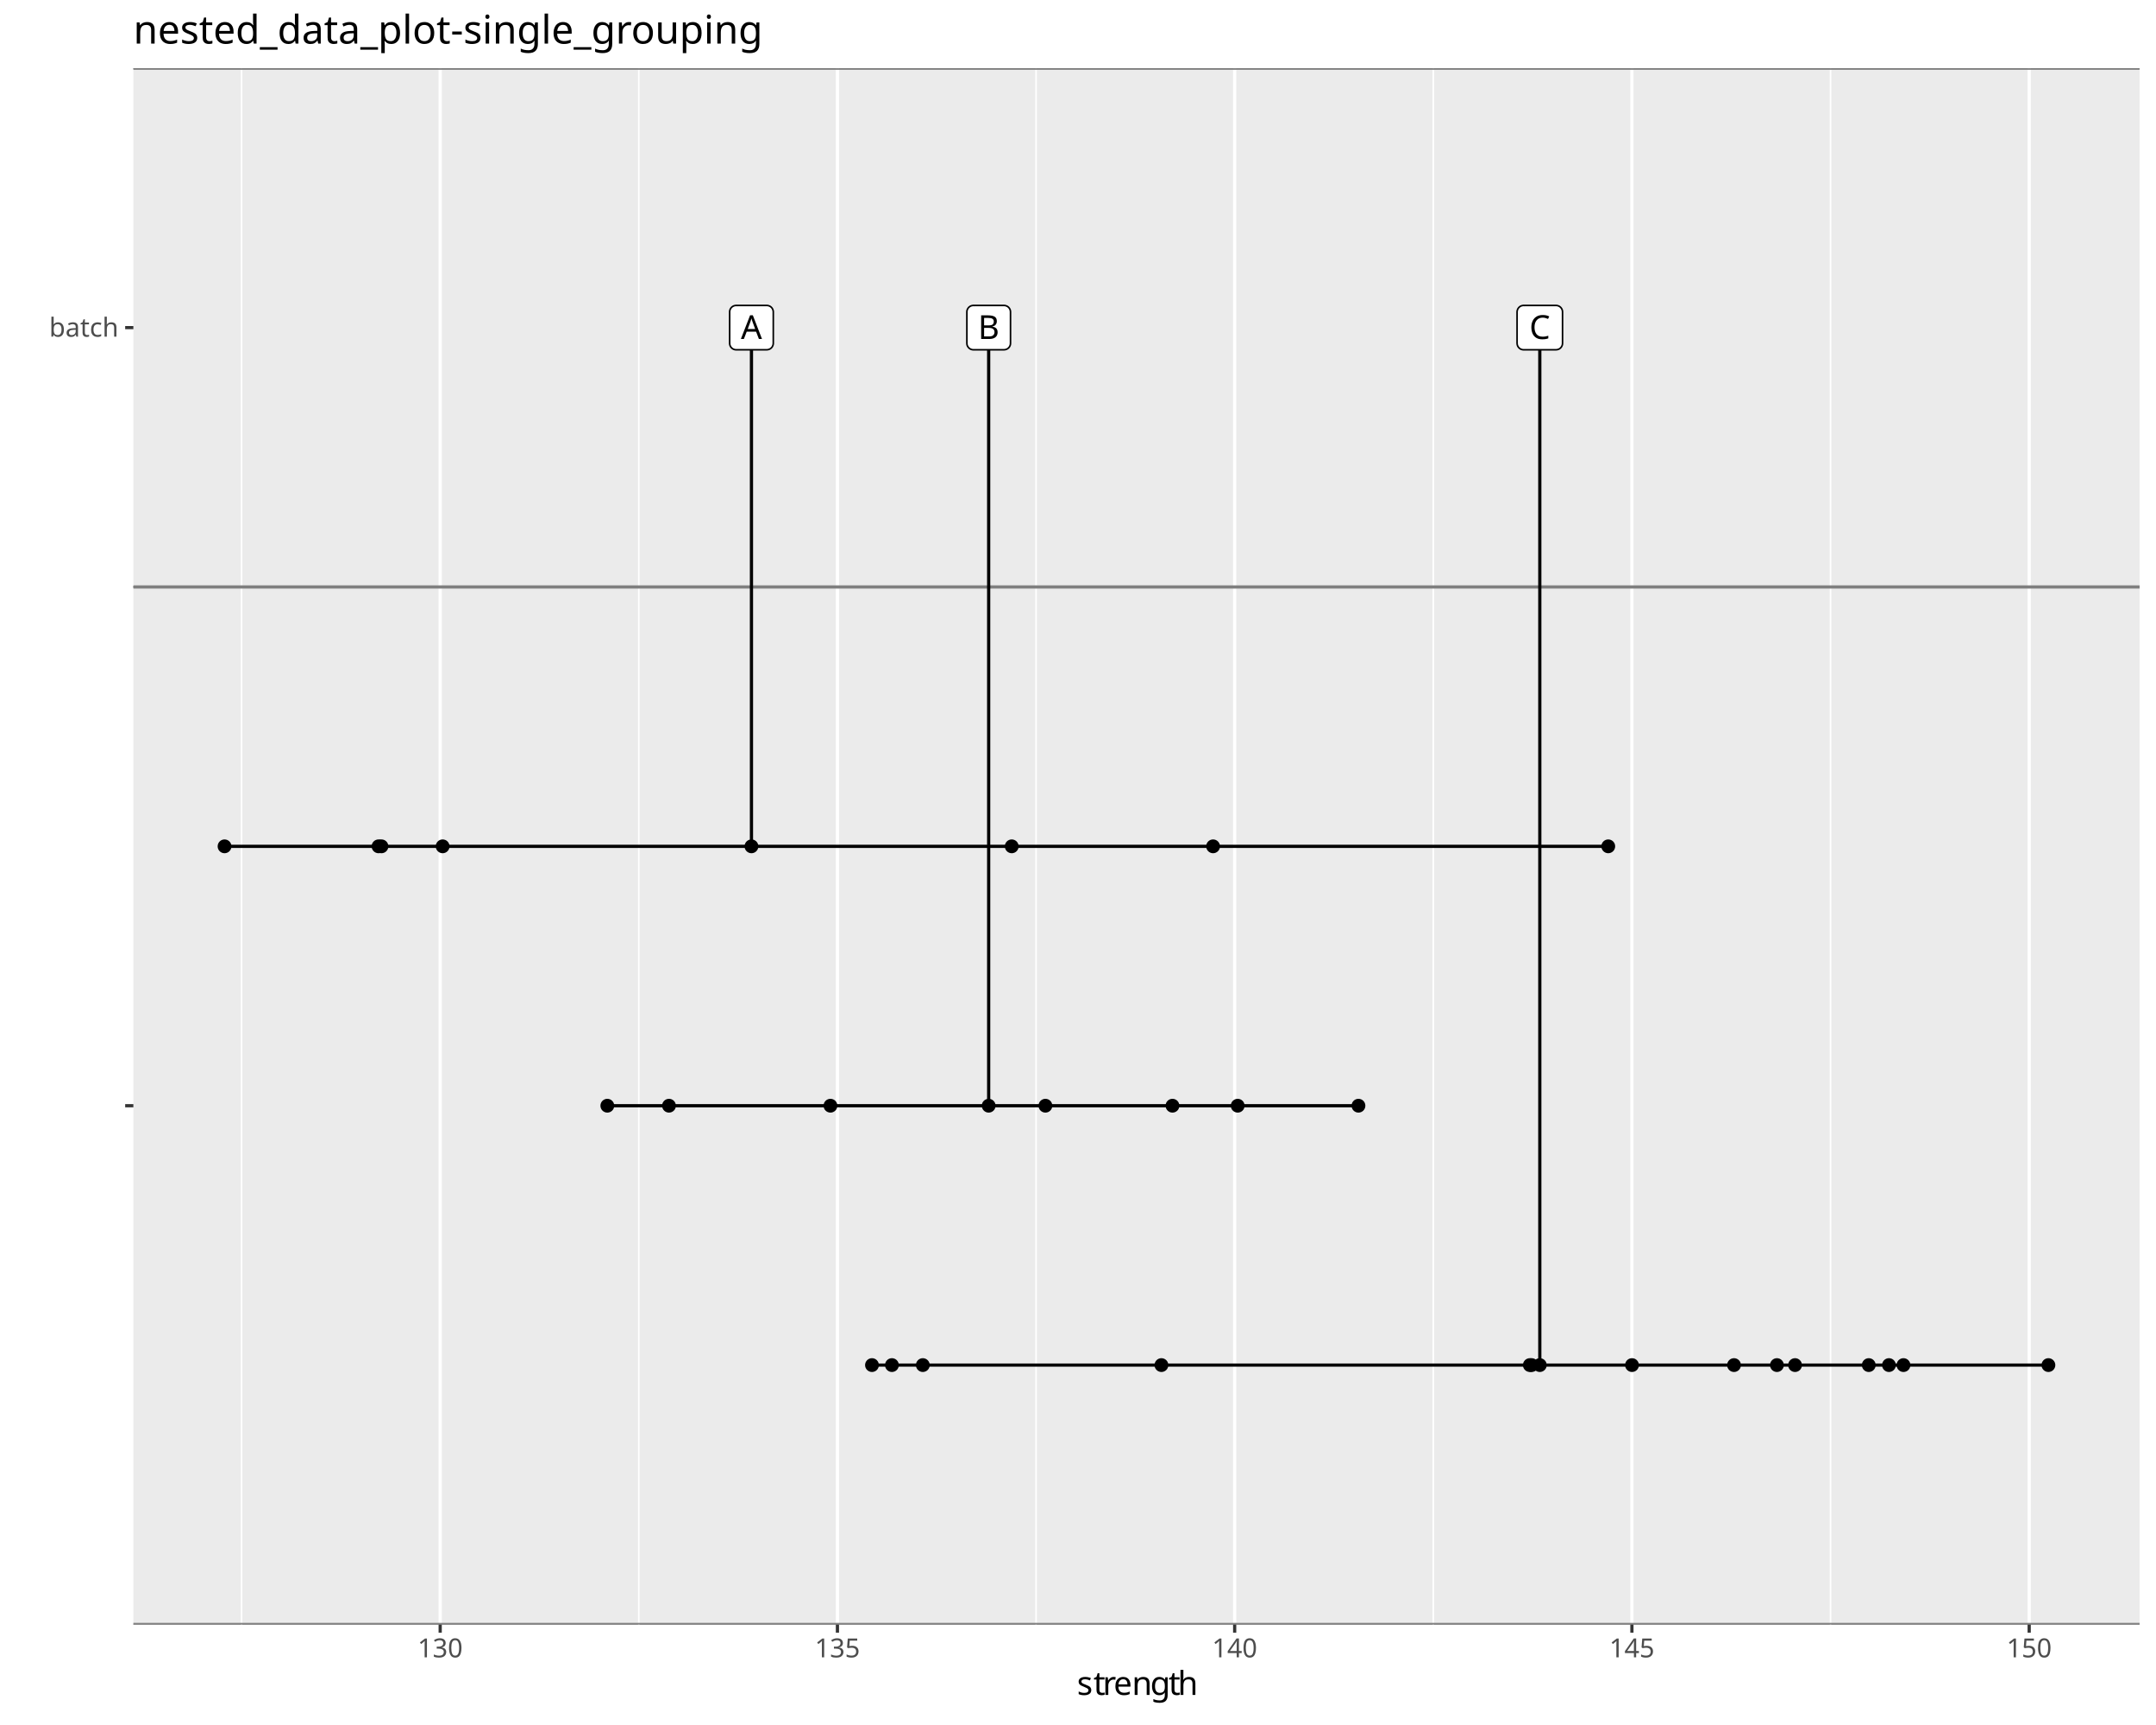
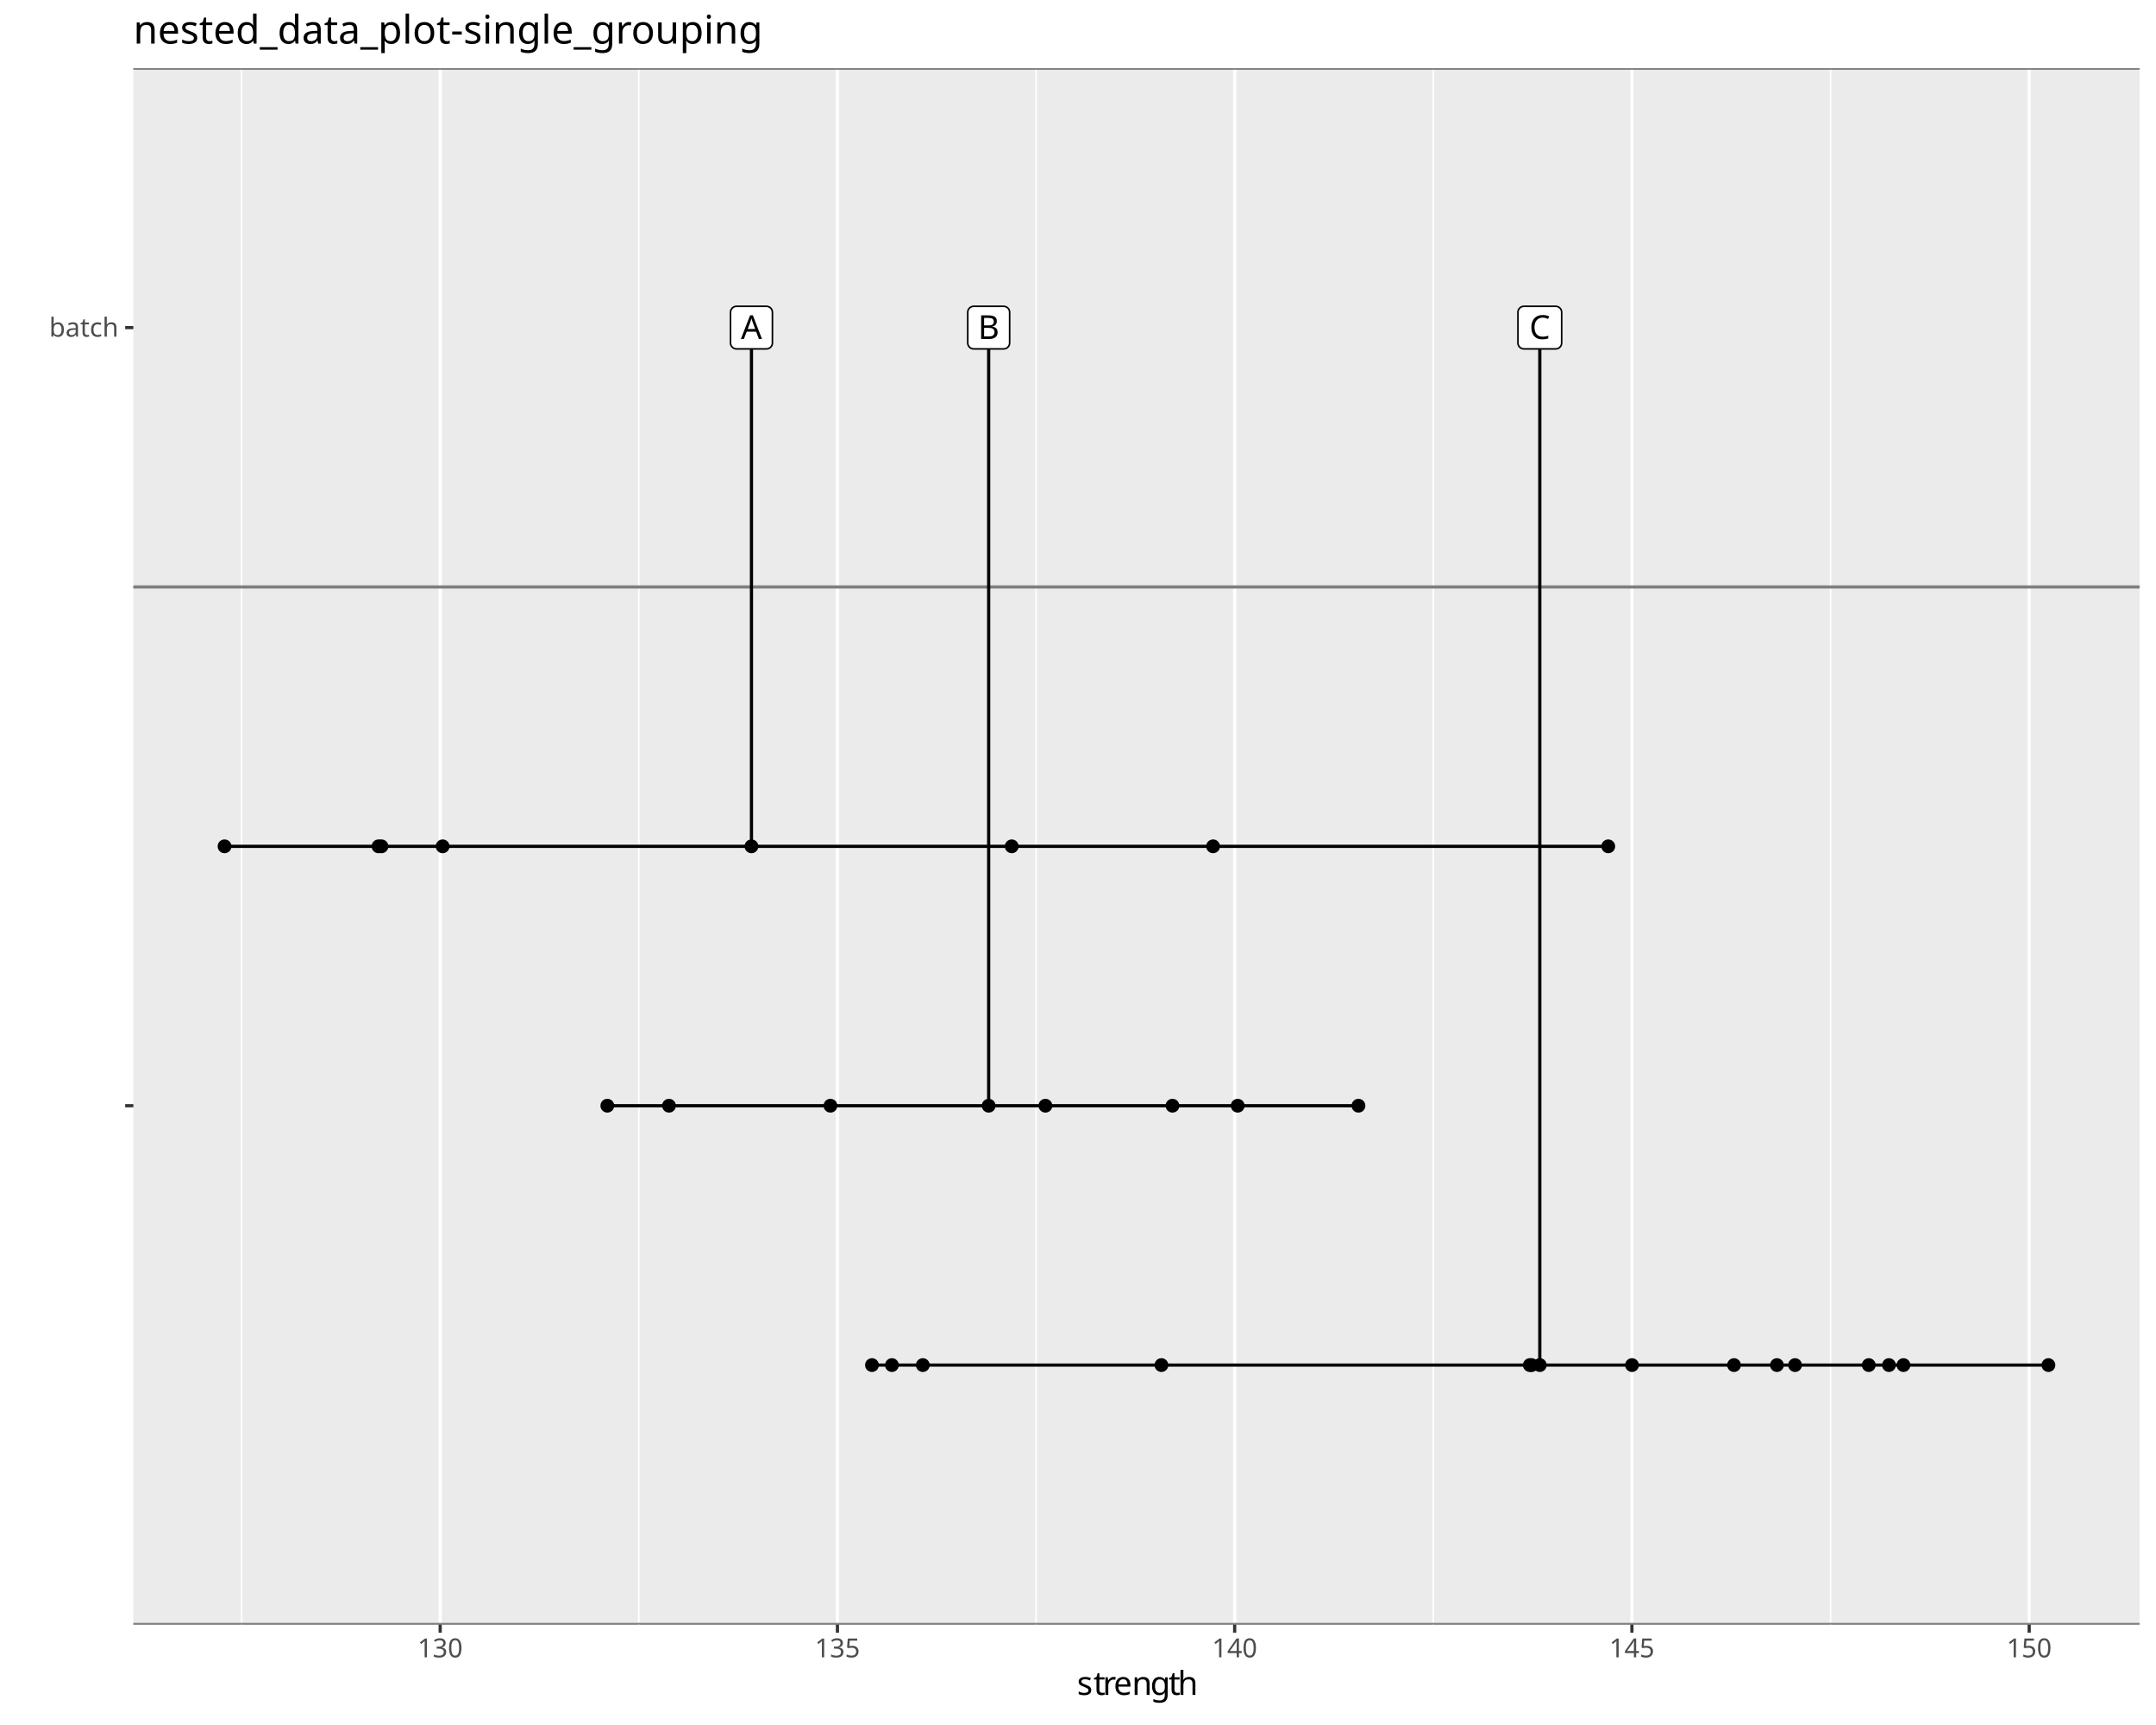
<svg xmlns="http://www.w3.org/2000/svg" class="svglite" data-engine-version="2.0" width="720.00pt" height="576.00pt" viewBox="0 0 720.00 576.00">
  <defs>
    <style type="text/css">
    .svglite line, .svglite polyline, .svglite polygon, .svglite path, .svglite rect, .svglite circle {
      fill: none;
      stroke: #000000;
      stroke-linecap: round;
      stroke-linejoin: round;
      stroke-miterlimit: 10.00;
    }
  </style>
  </defs>
  <rect width="100%" height="100%" style="stroke: none; fill: #FFFFFF;" />
  <defs>
    <clipPath id="cpMC4wMHw3MjAuMDB8MC4wMHw1NzYuMDA=">
      <rect x="0.00" y="0.00" width="720.00" height="576.00" />
    </clipPath>
  </defs>
  <g clip-path="url(#cpMC4wMHw3MjAuMDB8MC4wMHw1NzYuMDA=)">
    <rect x="0.00" y="0.00" width="720.00" height="576.00" style="stroke-width: 1.07; stroke: #FFFFFF; fill: #FFFFFF;" />
  </g>
  <defs>
    <clipPath id="cpNDQuNTR8NzE0LjUyfDIyLjc4fDU0Mi40Mw==">
      <rect x="44.54" y="22.78" width="669.98" height="519.64" />
    </clipPath>
  </defs>
  <g clip-path="url(#cpNDQuNTR8NzE0LjUyfDIyLjc4fDU0Mi40Mw==)">
    <rect x="44.54" y="22.78" width="669.98" height="519.64" style="stroke-width: 1.07; stroke: none; fill: #EBEBEB;" />
    <polyline points="44.54,542.43 714.52,542.43 " style="stroke-width: 0.21; stroke-linecap: butt;" />
    <polyline points="44.54,196.00 714.52,196.00 " style="stroke-width: 0.21; stroke-linecap: butt;" />
    <polyline points="44.54,22.78 714.52,22.78 " style="stroke-width: 0.21; stroke-linecap: butt;" />
    <polyline points="80.67,542.43 80.67,22.78 " style="stroke-width: 0.53; stroke: #FFFFFF; stroke-linecap: butt;" />
    <polyline points="213.33,542.43 213.33,22.78 " style="stroke-width: 0.53; stroke: #FFFFFF; stroke-linecap: butt;" />
    <polyline points="345.99,542.43 345.99,22.78 " style="stroke-width: 0.53; stroke: #FFFFFF; stroke-linecap: butt;" />
    <polyline points="478.65,542.43 478.65,22.78 " style="stroke-width: 0.53; stroke: #FFFFFF; stroke-linecap: butt;" />
    <polyline points="611.32,542.43 611.32,22.78 " style="stroke-width: 0.53; stroke: #FFFFFF; stroke-linecap: butt;" />
    <polyline points="147.00,542.43 147.00,22.78 " style="stroke-width: 1.07; stroke: #FFFFFF; stroke-linecap: butt;" />
    <polyline points="279.66,542.43 279.66,22.78 " style="stroke-width: 1.07; stroke: #FFFFFF; stroke-linecap: butt;" />
    <polyline points="412.32,542.43 412.32,22.78 " style="stroke-width: 1.07; stroke: #FFFFFF; stroke-linecap: butt;" />
    <polyline points="544.98,542.43 544.98,22.78 " style="stroke-width: 1.07; stroke: #FFFFFF; stroke-linecap: butt;" />
    <polyline points="677.65,542.43 677.65,22.78 " style="stroke-width: 1.07; stroke: #FFFFFF; stroke-linecap: butt;" />
    <line x1="44.54" y1="542.43" x2="714.52" y2="542.43" style="stroke-width: 1.07; stroke: #7F7F7F; stroke-linecap: butt;" />
    <line x1="44.54" y1="196.00" x2="714.52" y2="196.00" style="stroke-width: 1.07; stroke: #7F7F7F; stroke-linecap: butt;" />
    <line x1="44.54" y1="22.78" x2="714.52" y2="22.78" style="stroke-width: 1.07; stroke: #7F7F7F; stroke-linecap: butt;" />
    <line x1="250.95" y1="282.60" x2="250.95" y2="109.39" style="stroke-width: 1.07; stroke-linecap: butt;" />
    <line x1="330.17" y1="369.21" x2="330.17" y2="109.39" style="stroke-width: 1.07; stroke-linecap: butt;" />
    <line x1="514.22" y1="455.82" x2="514.22" y2="109.39" style="stroke-width: 1.07; stroke-linecap: butt;" />
    <line x1="250.95" y1="282.60" x2="250.95" y2="282.60" style="stroke-width: 1.07; stroke-linecap: butt;" />
    <line x1="330.17" y1="369.21" x2="330.17" y2="369.21" style="stroke-width: 1.07; stroke-linecap: butt;" />
    <line x1="514.22" y1="455.82" x2="514.22" y2="455.82" style="stroke-width: 1.07; stroke-linecap: butt;" />
    <circle cx="250.95" cy="282.60" r="1.95" style="stroke-width: 0.71; fill: #000000;" />
    <circle cx="330.17" cy="369.21" r="1.95" style="stroke-width: 0.71; fill: #000000;" />
    <circle cx="514.22" cy="455.82" r="1.95" style="stroke-width: 0.71; fill: #000000;" />
    <circle cx="126.41" cy="282.60" r="1.95" style="stroke-width: 0.71; fill: #000000;" />
    <circle cx="537.08" cy="282.60" r="1.95" style="stroke-width: 0.71; fill: #000000;" />
    <circle cx="337.87" cy="282.60" r="1.95" style="stroke-width: 0.71; fill: #000000;" />
    <circle cx="405.11" cy="282.60" r="1.95" style="stroke-width: 0.71; fill: #000000;" />
    <circle cx="74.99" cy="282.60" r="1.95" style="stroke-width: 0.71; fill: #000000;" />
    <circle cx="127.39" cy="282.60" r="1.95" style="stroke-width: 0.71; fill: #000000;" />
    <circle cx="147.82" cy="282.60" r="1.95" style="stroke-width: 0.71; fill: #000000;" />
    <circle cx="413.33" cy="369.21" r="1.95" style="stroke-width: 0.71; fill: #000000;" />
    <circle cx="223.41" cy="369.21" r="1.95" style="stroke-width: 0.71; fill: #000000;" />
    <circle cx="202.82" cy="369.21" r="1.95" style="stroke-width: 0.71; fill: #000000;" />
    <circle cx="349.12" cy="369.21" r="1.95" style="stroke-width: 0.71; fill: #000000;" />
    <circle cx="391.55" cy="369.21" r="1.95" style="stroke-width: 0.71; fill: #000000;" />
    <circle cx="277.33" cy="369.21" r="1.95" style="stroke-width: 0.71; fill: #000000;" />
    <circle cx="453.66" cy="369.21" r="1.95" style="stroke-width: 0.71; fill: #000000;" />
    <circle cx="684.07" cy="455.82" r="1.95" style="stroke-width: 0.71; fill: #000000;" />
    <circle cx="599.46" cy="455.82" r="1.95" style="stroke-width: 0.71; fill: #000000;" />
    <circle cx="545.01" cy="455.82" r="1.95" style="stroke-width: 0.71; fill: #000000;" />
    <circle cx="297.86" cy="455.82" r="1.95" style="stroke-width: 0.71; fill: #000000;" />
    <circle cx="308.18" cy="455.82" r="1.95" style="stroke-width: 0.71; fill: #000000;" />
    <circle cx="511.50" cy="455.82" r="1.95" style="stroke-width: 0.71; fill: #000000;" />
    <circle cx="510.89" cy="455.82" r="1.95" style="stroke-width: 0.71; fill: #000000;" />
    <circle cx="624.08" cy="455.82" r="1.95" style="stroke-width: 0.71; fill: #000000;" />
    <circle cx="635.67" cy="455.82" r="1.95" style="stroke-width: 0.71; fill: #000000;" />
    <circle cx="291.20" cy="455.82" r="1.95" style="stroke-width: 0.71; fill: #000000;" />
    <circle cx="579.08" cy="455.82" r="1.95" style="stroke-width: 0.71; fill: #000000;" />
    <circle cx="387.86" cy="455.82" r="1.95" style="stroke-width: 0.71; fill: #000000;" />
    <circle cx="593.41" cy="455.82" r="1.95" style="stroke-width: 0.71; fill: #000000;" />
    <circle cx="630.82" cy="455.82" r="1.95" style="stroke-width: 0.71; fill: #000000;" />
    <line x1="74.99" y1="282.60" x2="537.08" y2="282.60" style="stroke-width: 1.07; stroke-linecap: butt;" />
    <line x1="202.82" y1="369.21" x2="453.66" y2="369.21" style="stroke-width: 1.07; stroke-linecap: butt;" />
    <line x1="291.20" y1="455.82" x2="684.07" y2="455.82" style="stroke-width: 1.07; stroke-linecap: butt;" />
-     <polygon points="245.83,116.79 256.08,116.79 255.99,116.79 256.34,116.77 256.68,116.70 257.00,116.58 257.30,116.41 257.57,116.19 257.80,115.93 257.99,115.63 258.12,115.31 258.21,114.98 258.24,114.63 258.24,114.63 258.24,104.15 258.24,104.15 258.21,103.81 258.12,103.47 257.99,103.15 257.80,102.85 257.57,102.59 257.30,102.37 257.00,102.20 256.68,102.08 256.34,102.01 256.08,101.99 245.83,101.99 246.09,102.01 245.74,101.99 245.40,102.04 245.06,102.13 244.75,102.28 244.46,102.48 244.21,102.72 244.00,103.00 243.84,103.31 243.73,103.63 243.68,103.98 243.67,104.15 243.67,114.63 243.68,114.46 243.68,114.80 243.73,115.15 243.84,115.48 244.00,115.78 244.21,116.06 244.46,116.30 244.75,116.50 245.06,116.65 245.40,116.75 245.74,116.79 " style="stroke-width: 0.53; fill: #FFFFFF;" />
+     <polygon points="245.95,116.50 255.96,116.50 255.88,116.50 256.20,116.49 256.51,116.42 256.81,116.31 257.09,116.15 257.34,115.95 257.55,115.71 257.72,115.44 257.85,115.14 257.92,114.83 257.95,114.51 257.95,114.51 257.95,104.27 257.95,104.27 257.92,103.95 257.85,103.64 257.72,103.34 257.55,103.07 257.34,102.83 257.09,102.63 256.81,102.47 256.51,102.36 256.20,102.29 255.96,102.28 245.95,102.28 246.18,102.29 245.87,102.28 245.55,102.32 245.24,102.41 244.95,102.55 244.69,102.73 244.46,102.95 244.27,103.21 244.12,103.49 244.02,103.79 243.96,104.11 243.96,104.27 243.96,114.51 243.96,114.35 243.96,114.67 244.02,114.99 244.12,115.29 244.27,115.58 244.46,115.83 244.69,116.05 244.95,116.24 245.24,116.37 245.55,116.46 245.87,116.50 " style="stroke-width: 0.53; fill: #FFFFFF;" />
    <text x="250.95" y="113.19" text-anchor="middle" style="font-size: 11.04px; font-family: sans;" textLength="7.37px" lengthAdjust="spacingAndGlyphs">A</text>
-     <polygon points="325.05,116.79 335.30,116.79 335.21,116.79 335.56,116.77 335.90,116.70 336.22,116.58 336.52,116.41 336.79,116.19 337.02,115.93 337.21,115.63 337.35,115.31 337.43,114.98 337.46,114.63 337.46,114.63 337.46,104.15 337.46,104.15 337.43,103.81 337.35,103.47 337.21,103.15 337.02,102.85 336.79,102.59 336.52,102.37 336.22,102.20 335.90,102.08 335.56,102.01 335.30,101.99 325.05,101.99 325.31,102.01 324.96,101.99 324.62,102.04 324.29,102.13 323.97,102.28 323.69,102.48 323.43,102.72 323.23,103.00 323.06,103.31 322.95,103.63 322.90,103.98 322.89,104.15 322.89,114.63 322.90,114.46 322.90,114.80 322.95,115.15 323.06,115.48 323.23,115.78 323.43,116.06 323.69,116.30 323.97,116.50 324.29,116.65 324.62,116.75 324.96,116.79 " style="stroke-width: 0.53; fill: #FFFFFF;" />
+     <polygon points="325.17,116.50 335.18,116.50 335.10,116.50 335.42,116.49 335.73,116.42 336.03,116.31 336.31,116.15 336.56,115.95 336.77,115.71 336.94,115.44 337.07,115.14 337.14,114.83 337.17,114.51 337.17,114.51 337.17,104.27 337.17,104.27 337.14,103.95 337.07,103.64 336.94,103.34 336.77,103.07 336.56,102.83 336.31,102.63 336.03,102.47 335.73,102.36 335.42,102.29 335.18,102.28 325.17,102.28 325.41,102.29 325.09,102.28 324.77,102.32 324.46,102.41 324.17,102.55 323.91,102.73 323.68,102.95 323.49,103.21 323.34,103.49 323.24,103.79 323.19,104.11 323.18,104.27 323.18,114.51 323.19,114.35 323.19,114.67 323.24,114.99 323.34,115.29 323.49,115.58 323.68,115.83 323.91,116.05 324.17,116.24 324.46,116.37 324.77,116.46 325.09,116.50 " style="stroke-width: 0.53; fill: #FFFFFF;" />
    <text x="330.17" y="113.19" text-anchor="middle" style="font-size: 11.04px; font-family: sans;" textLength="7.37px" lengthAdjust="spacingAndGlyphs">B</text>
-     <polygon points="508.79,116.79 519.65,116.79 519.56,116.79 519.91,116.77 520.25,116.70 520.57,116.58 520.87,116.41 521.14,116.19 521.37,115.93 521.56,115.63 521.70,115.31 521.78,114.98 521.81,114.63 521.81,114.63 521.81,104.15 521.81,104.15 521.78,103.81 521.70,103.47 521.56,103.15 521.37,102.85 521.14,102.59 520.87,102.37 520.57,102.20 520.25,102.08 519.91,102.01 519.65,101.99 508.79,101.99 509.05,102.01 508.71,101.99 508.36,102.04 508.03,102.13 507.71,102.28 507.43,102.48 507.18,102.72 506.97,103.00 506.81,103.31 506.70,103.63 506.64,103.98 506.63,104.15 506.63,114.63 506.64,114.46 506.64,114.80 506.70,115.15 506.81,115.48 506.97,115.78 507.18,116.06 507.43,116.30 507.71,116.50 508.03,116.65 508.36,116.75 508.71,116.79 " style="stroke-width: 0.53; fill: #FFFFFF;" />
+     <polygon points="508.91,116.50 519.53,116.50 519.45,116.50 519.77,116.49 520.09,116.42 520.38,116.31 520.66,116.15 520.91,115.95 521.12,115.71 521.29,115.44 521.42,115.14 521.49,114.83 521.52,114.51 521.52,114.51 521.52,104.27 521.52,104.27 521.49,103.95 521.42,103.64 521.29,103.34 521.12,103.07 520.91,102.83 520.66,102.63 520.38,102.47 520.09,102.36 519.77,102.29 519.53,102.28 508.91,102.28 509.15,102.29 508.83,102.28 508.51,102.32 508.20,102.41 507.91,102.55 507.65,102.73 507.42,102.95 507.23,103.21 507.08,103.49 506.98,103.79 506.93,104.11 506.92,104.27 506.92,114.51 506.93,114.35 506.93,114.67 506.98,114.99 507.08,115.29 507.23,115.58 507.42,115.83 507.65,116.05 507.91,116.24 508.20,116.37 508.51,116.46 508.83,116.50 " style="stroke-width: 0.53; fill: #FFFFFF;" />
    <text x="514.22" y="113.19" text-anchor="middle" style="font-size: 11.04px; font-family: sans;" textLength="7.98px" lengthAdjust="spacingAndGlyphs">C</text>
  </g>
  <g clip-path="url(#cpMC4wMHw3MjAuMDB8MC4wMHw1NzYuMDA=)">
    <text x="39.60" y="112.42" text-anchor="end" style="font-size: 8.80px; fill: #4D4D4D; font-family: sans;" textLength="21.53px" lengthAdjust="spacingAndGlyphs">batch</text>
    <polyline points="41.80,369.21 44.54,369.21 " style="stroke-width: 1.07; stroke: #333333; stroke-linecap: butt;" />
    <polyline points="41.80,109.39 44.54,109.39 " style="stroke-width: 1.07; stroke: #333333; stroke-linecap: butt;" />
    <polyline points="147.00,545.17 147.00,542.43 " style="stroke-width: 1.07; stroke: #333333; stroke-linecap: butt;" />
    <polyline points="279.66,545.17 279.66,542.43 " style="stroke-width: 1.07; stroke: #333333; stroke-linecap: butt;" />
    <polyline points="412.32,545.17 412.32,542.43 " style="stroke-width: 1.07; stroke: #333333; stroke-linecap: butt;" />
    <polyline points="544.98,545.17 544.98,542.43 " style="stroke-width: 1.07; stroke: #333333; stroke-linecap: butt;" />
    <polyline points="677.65,545.17 677.65,542.43 " style="stroke-width: 1.07; stroke: #333333; stroke-linecap: butt;" />
    <text x="147.00" y="553.41" text-anchor="middle" style="font-size: 8.80px; fill: #4D4D4D; font-family: sans;" textLength="14.68px" lengthAdjust="spacingAndGlyphs">130</text>
    <text x="279.66" y="553.41" text-anchor="middle" style="font-size: 8.80px; fill: #4D4D4D; font-family: sans;" textLength="14.68px" lengthAdjust="spacingAndGlyphs">135</text>
    <text x="412.32" y="553.41" text-anchor="middle" style="font-size: 8.80px; fill: #4D4D4D; font-family: sans;" textLength="14.68px" lengthAdjust="spacingAndGlyphs">140</text>
    <text x="544.98" y="553.41" text-anchor="middle" style="font-size: 8.80px; fill: #4D4D4D; font-family: sans;" textLength="14.68px" lengthAdjust="spacingAndGlyphs">145</text>
    <text x="677.65" y="553.41" text-anchor="middle" style="font-size: 8.80px; fill: #4D4D4D; font-family: sans;" textLength="14.68px" lengthAdjust="spacingAndGlyphs">150</text>
    <text x="359.65" y="565.95" style="font-size: 11.00px; font-family: sans;" textLength="5.50px" lengthAdjust="spacingAndGlyphs">s</text>
    <text x="365.16" y="565.95" style="font-size: 11.00px; font-family: sans;" textLength="3.06px" lengthAdjust="spacingAndGlyphs">t</text>
    <text x="368.21" y="565.95" style="font-size: 11.00px; font-family: sans;" textLength="3.66px" lengthAdjust="spacingAndGlyphs">r</text>
    <text x="371.88" y="565.95" style="font-size: 11.00px; font-family: sans;" textLength="6.12px" lengthAdjust="spacingAndGlyphs">e</text>
    <text x="377.99" y="565.95" style="font-size: 11.00px; font-family: sans;" textLength="6.12px" lengthAdjust="spacingAndGlyphs">n</text>
    <text x="384.11" y="565.95" style="font-size: 11.00px; font-family: sans;" textLength="6.12px" lengthAdjust="spacingAndGlyphs">g</text>
    <text x="390.23" y="565.95" style="font-size: 11.00px; font-family: sans;" textLength="3.06px" lengthAdjust="spacingAndGlyphs">t</text>
    <text x="393.29" y="565.95" style="font-size: 11.00px; font-family: sans;" textLength="6.12px" lengthAdjust="spacingAndGlyphs">h</text>
    <text x="44.54" y="14.56" style="font-size: 13.20px; font-family: sans;" textLength="198.90px" lengthAdjust="spacingAndGlyphs">nested_data_plot-single_grouping</text>
  </g>
</svg>
